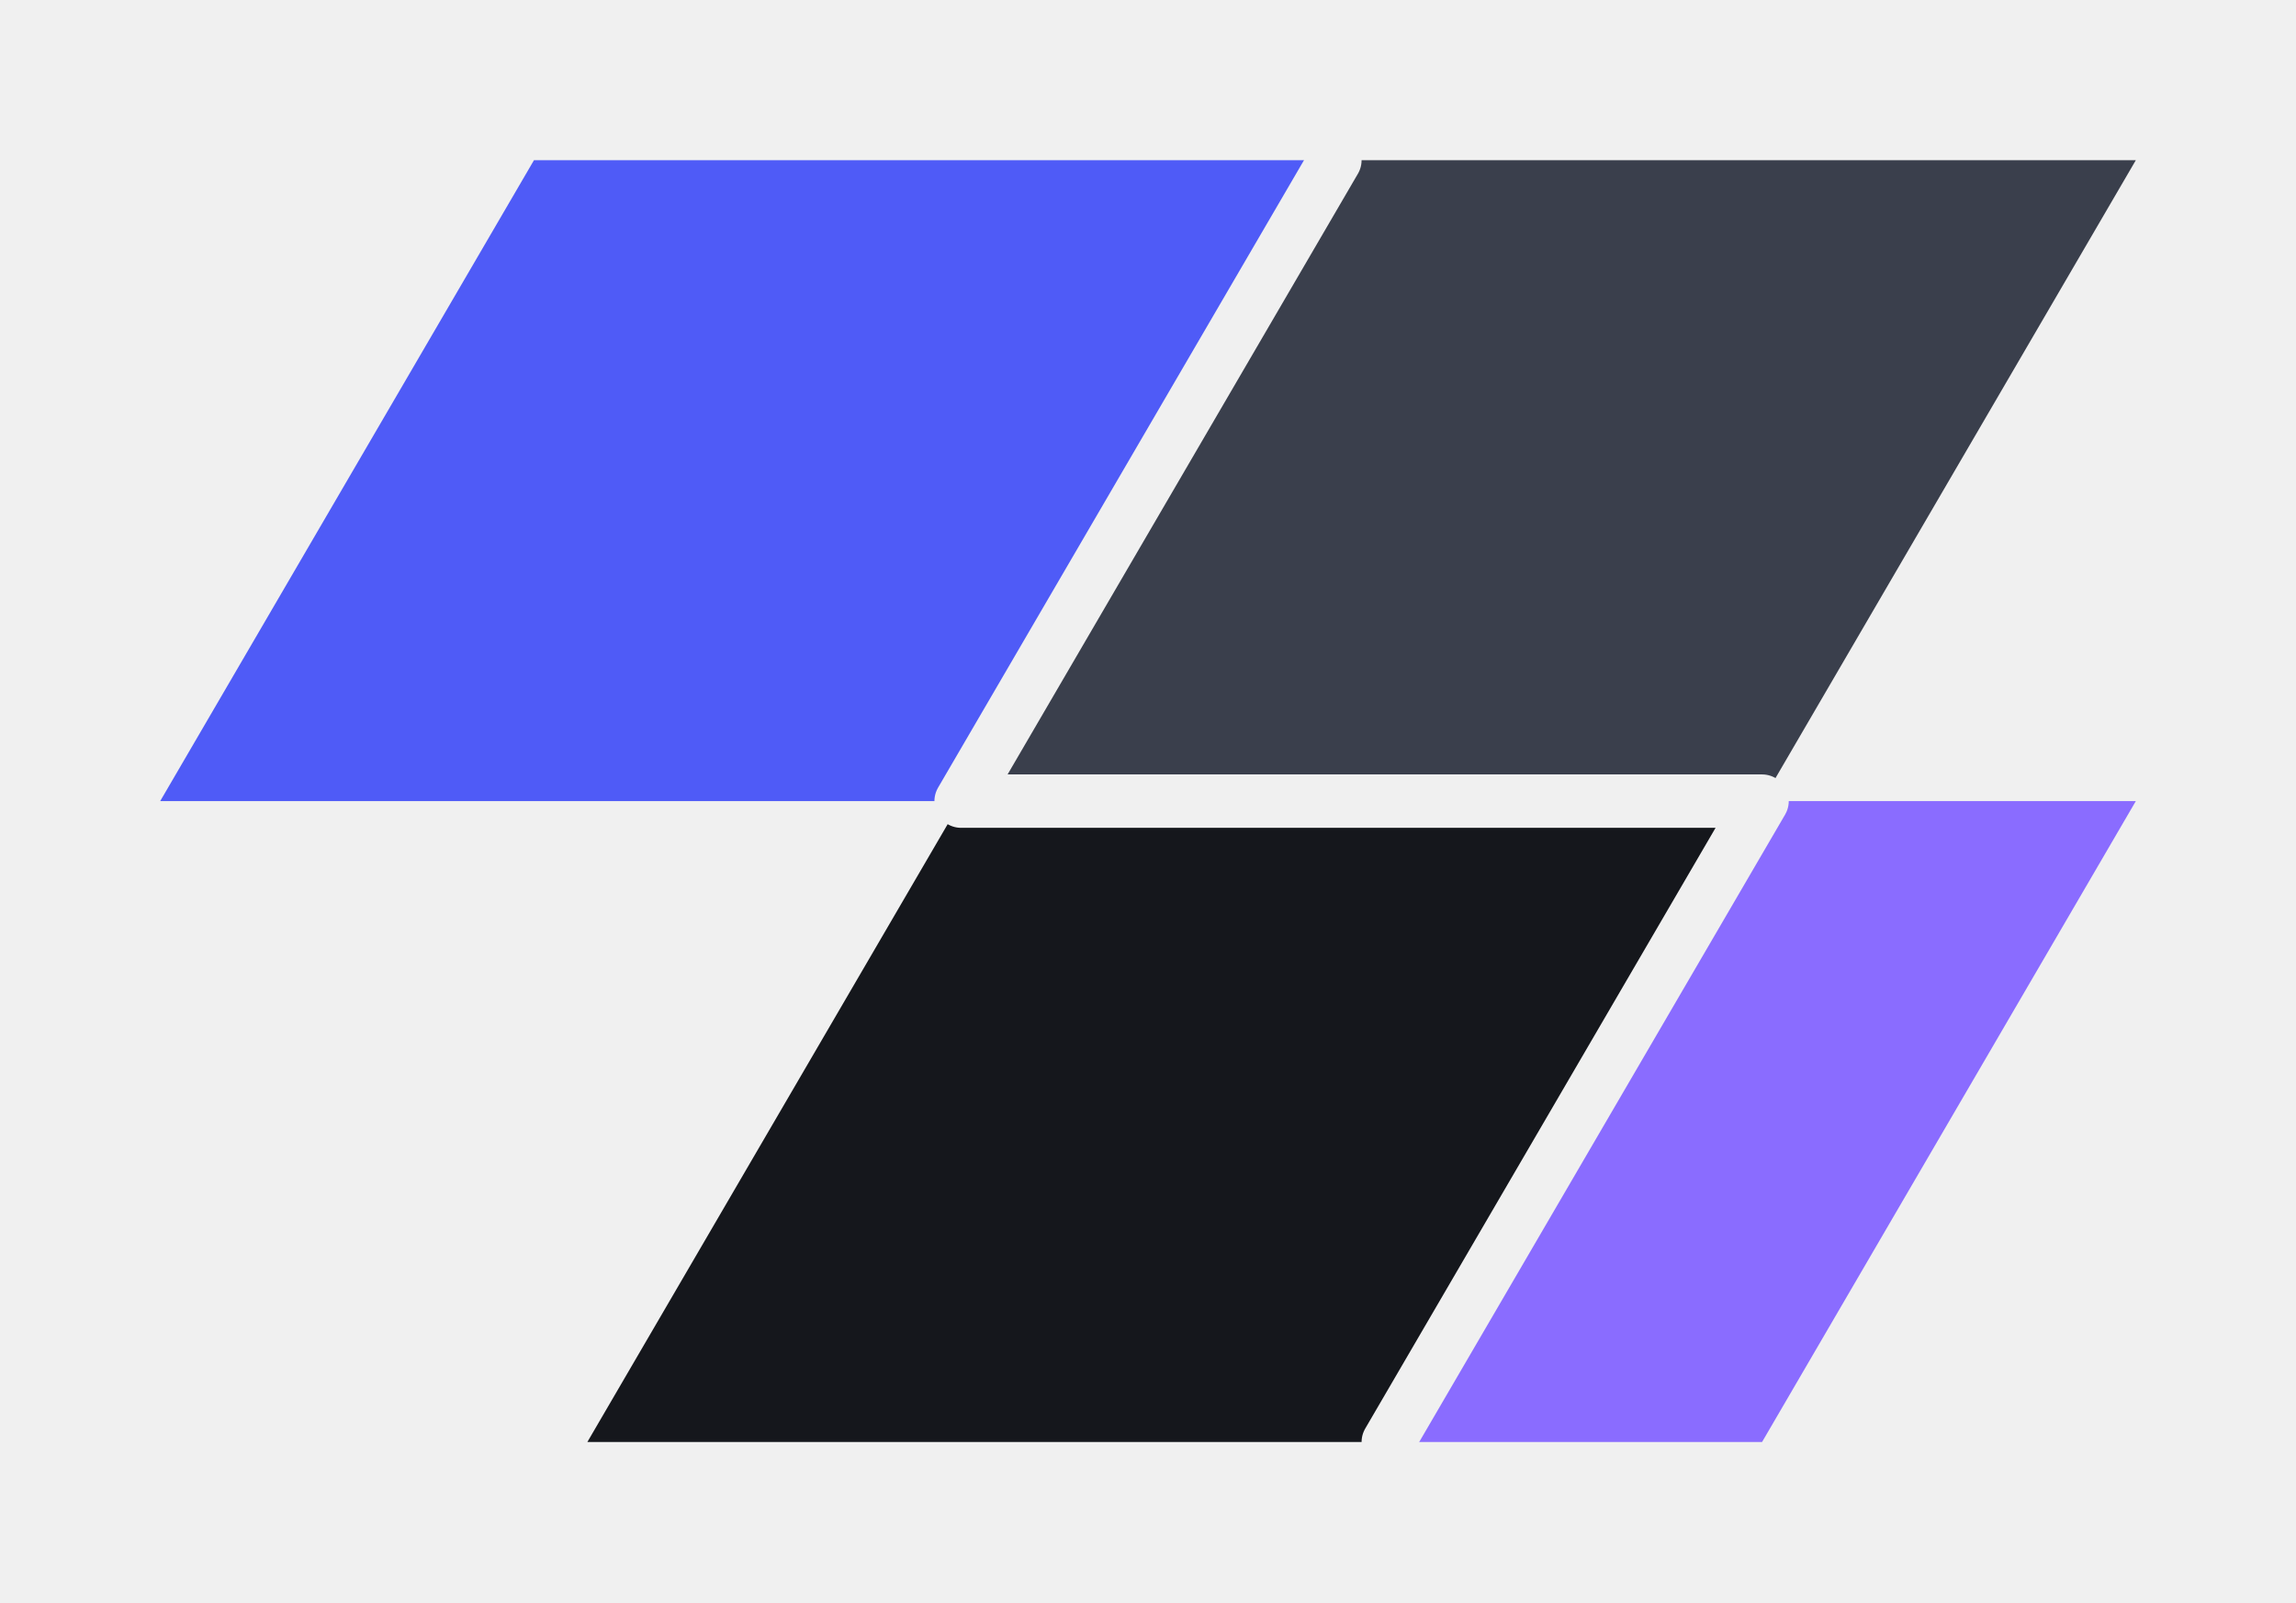
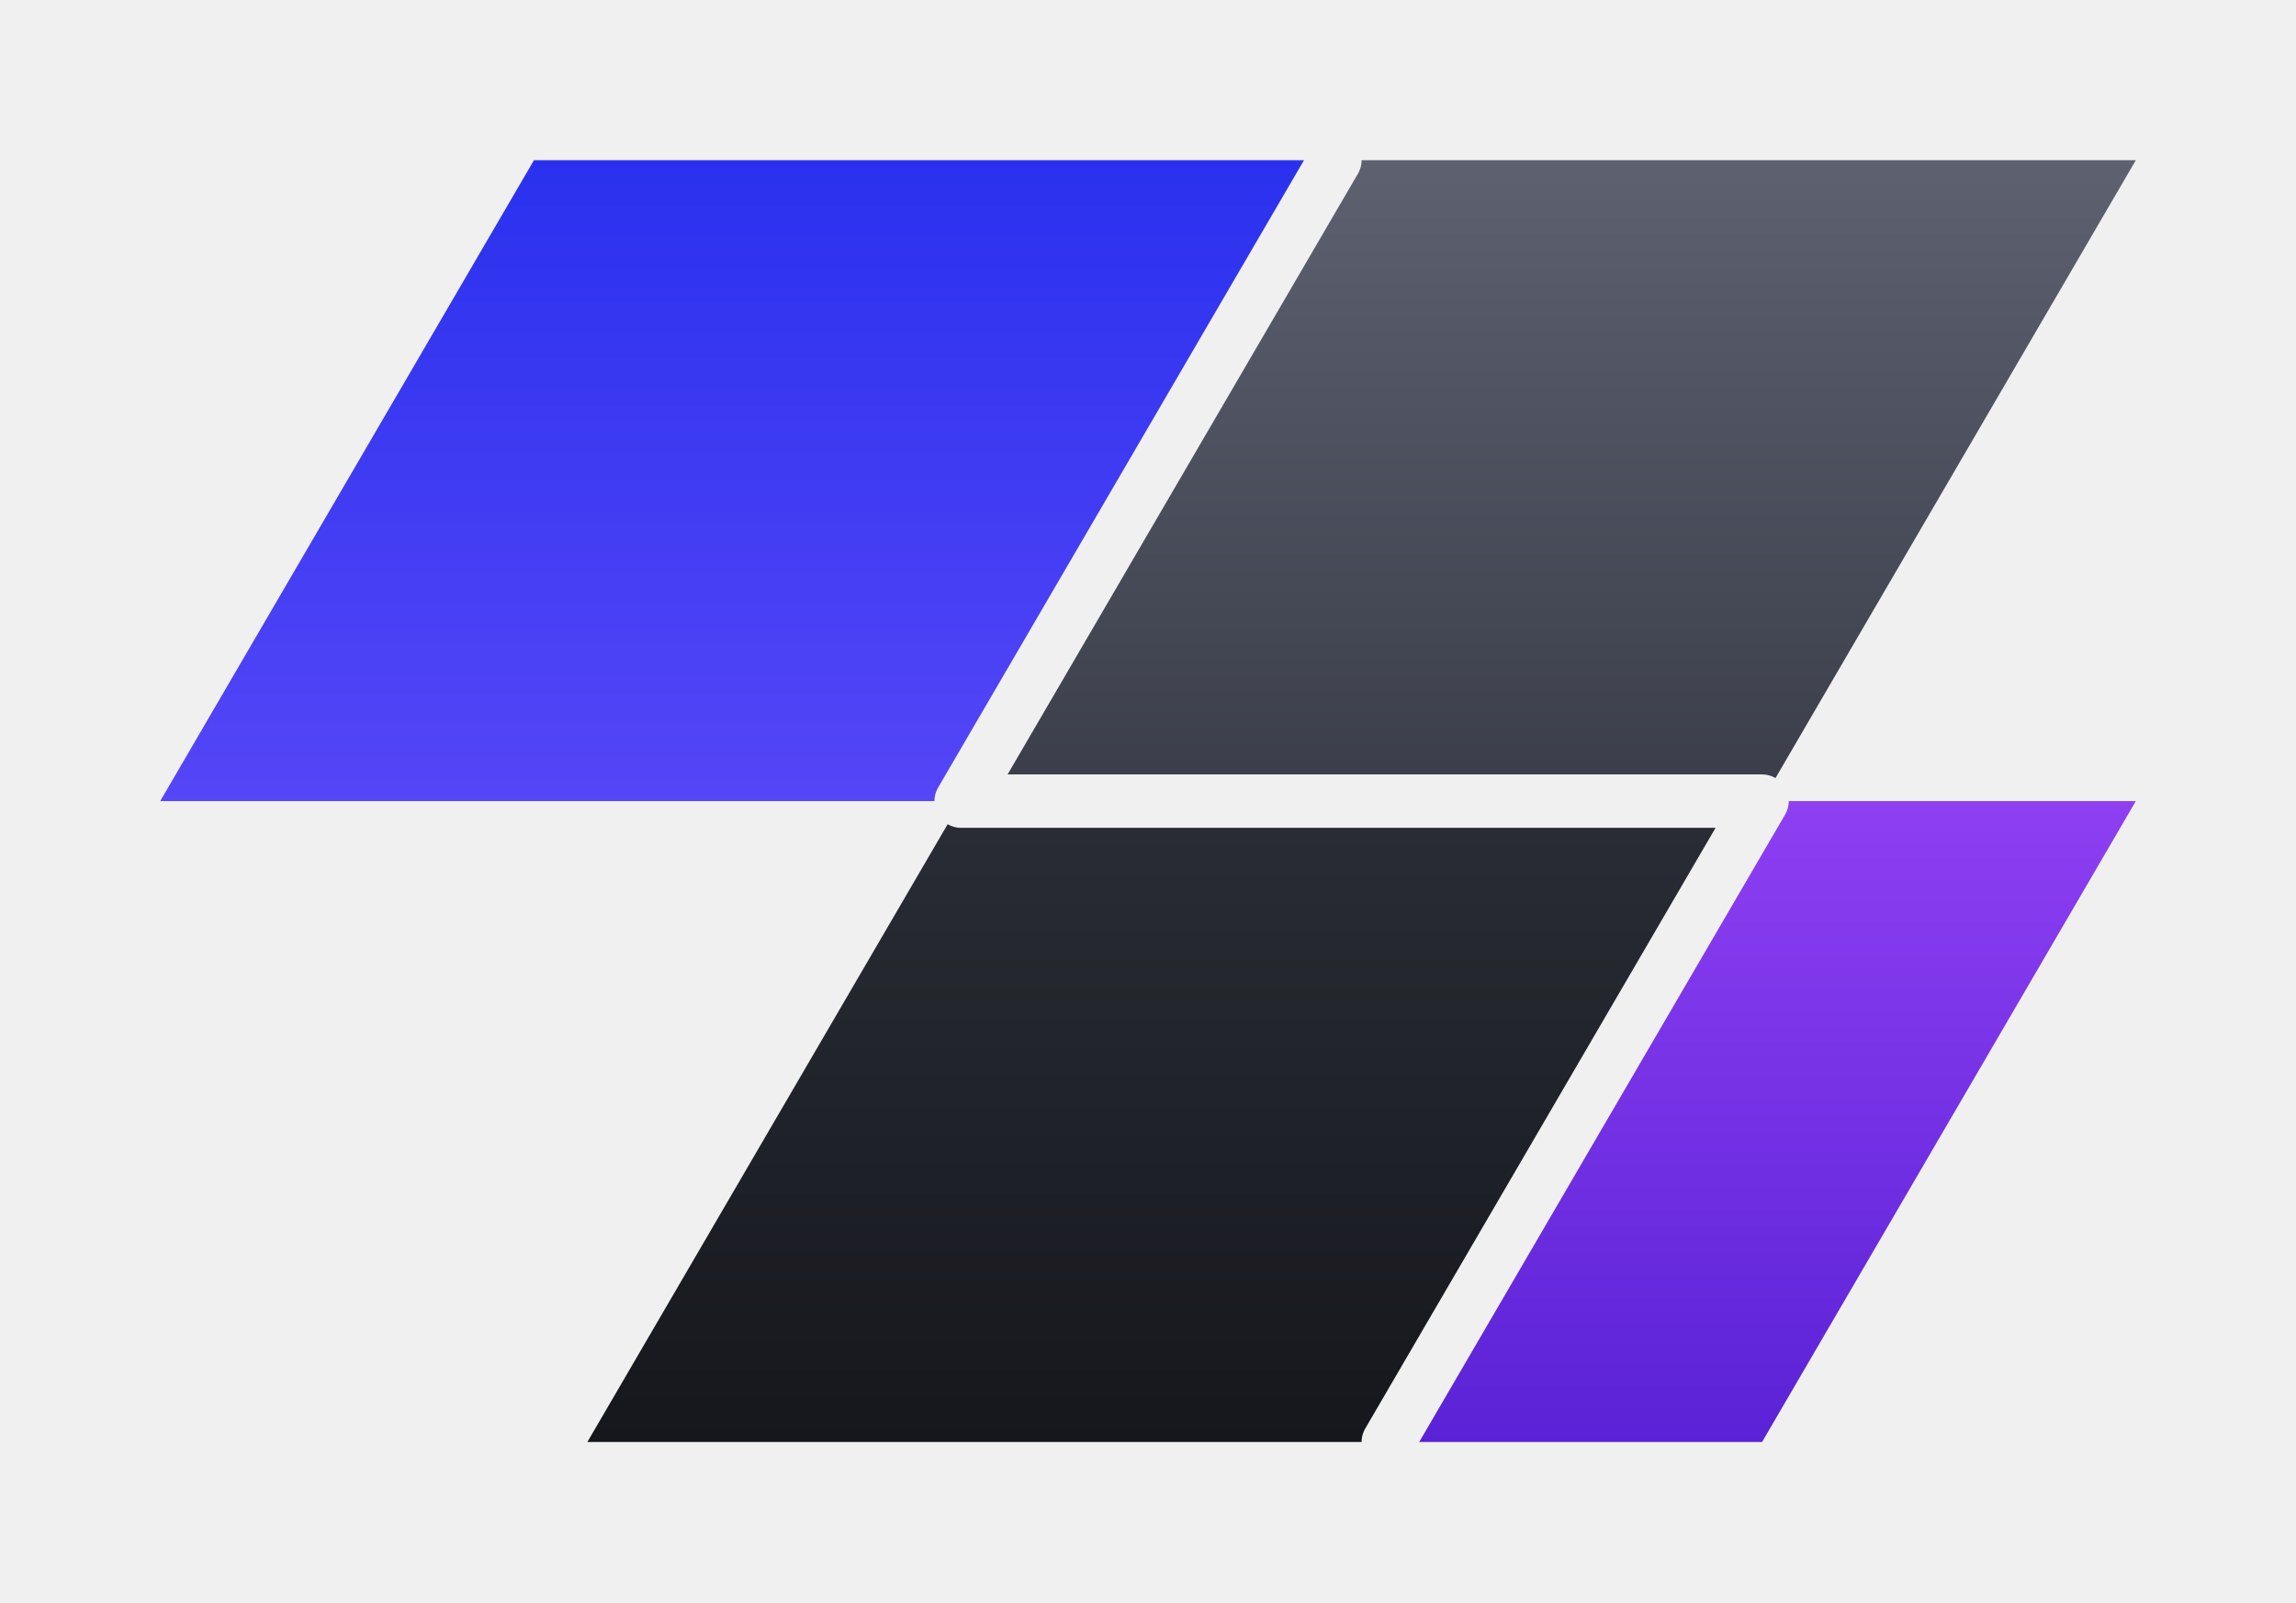
<svg xmlns="http://www.w3.org/2000/svg" viewBox="6 24 86 60">
  <defs>
-     <mask id="sfentri">
+     <mask id="f18s">
      <rect x="0" y="0" width="100" height="100" fill="#fff" />
      <path d="M56 30 L42 54 L72 54 L58 78" fill="none" stroke="#000" stroke-width="2.0" stroke-linejoin="round" stroke-linecap="round" />
    </mask>
+     <linearGradient id="f18blue" gradientUnits="userSpaceOnUse" x1="0" y1="30" x2="0" y2="54">
+       <stop offset="0" stop-color="#2A31EE" />
+       <stop offset="1" stop-color="#5546F7" />
+     </linearGradient>
+     <linearGradient id="f18titanium" gradientUnits="userSpaceOnUse" x1="0" y1="30" x2="0" y2="54">
+       <stop offset="0" stop-color="#5D6170" />
+       <stop offset="1" stop-color="#3A3D49" />
+     </linearGradient>
+     <linearGradient id="f18pale" gradientUnits="userSpaceOnUse" x1="0" y1="54" x2="0" y2="78">
+       <stop offset="0" stop-color="#2A2D36" />
+       <stop offset="1" stop-color="#15171C" />
+     </linearGradient>
+     <linearGradient id="f18violet" gradientUnits="userSpaceOnUse" x1="0" y1="54" x2="0" y2="78">
+       <stop offset="0" stop-color="#8E3FF2" />
+       <stop offset="1" stop-color="#5A22D6" />
+     </linearGradient>
  </defs>
-   <g mask="url(#sfentri)">
-     <path d="M26 30 L56 30 L42 54 L12 54 Z" fill="#4F5BF7" />
-     <path d="M56 30 L86 30 L72 54 L42 54 Z" fill="#3A3F4C" />
-     <path d="M42 54 L72 54 L58 78 L28 78 Z" fill="#15171C" />
-     <path d="M58 78 L72 54 L86 54 L72 78 Z" fill="#8A6CFF" />
+   <g mask="url(#f18s)">
+     <path d="M26 30 L56 30 L42 54 L12 54 Z" fill="url(#f18blue)" />
+     <path d="M56 30 L86 30 L72 54 L42 54 Z" fill="url(#f18titanium)" />
+     <path d="M42 54 L72 54 L58 78 L28 78 Z" fill="url(#f18pale)" />
+     <path d="M58 78 L72 54 L86 54 L72 78 Z" fill="url(#f18violet)" />
  </g>
</svg>
